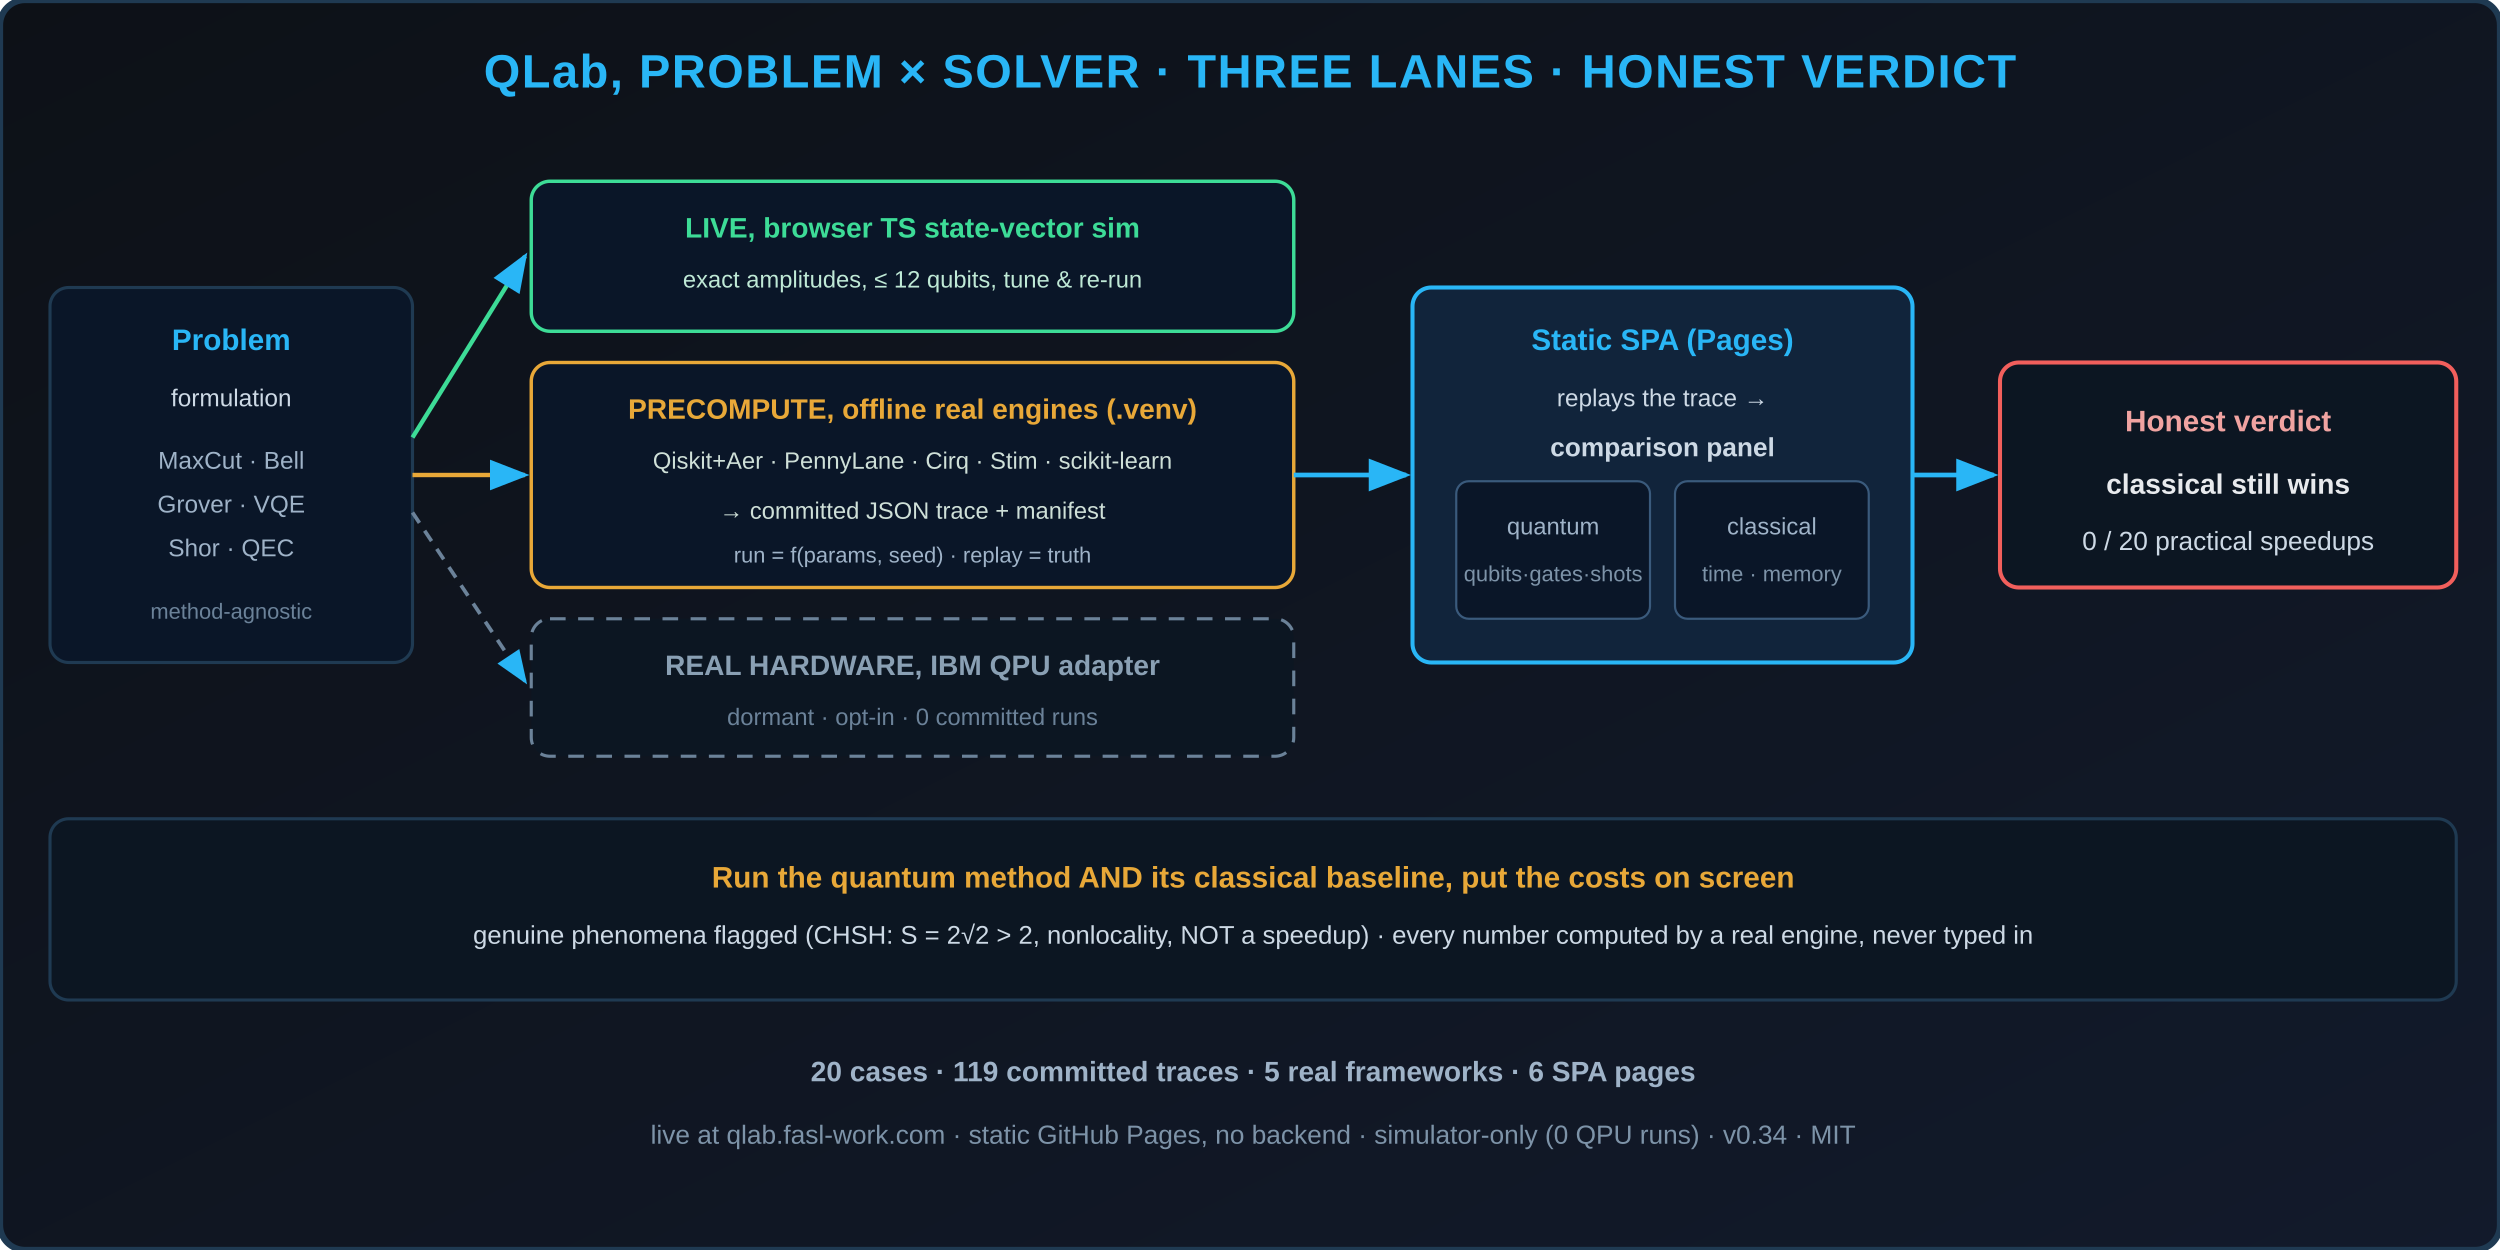
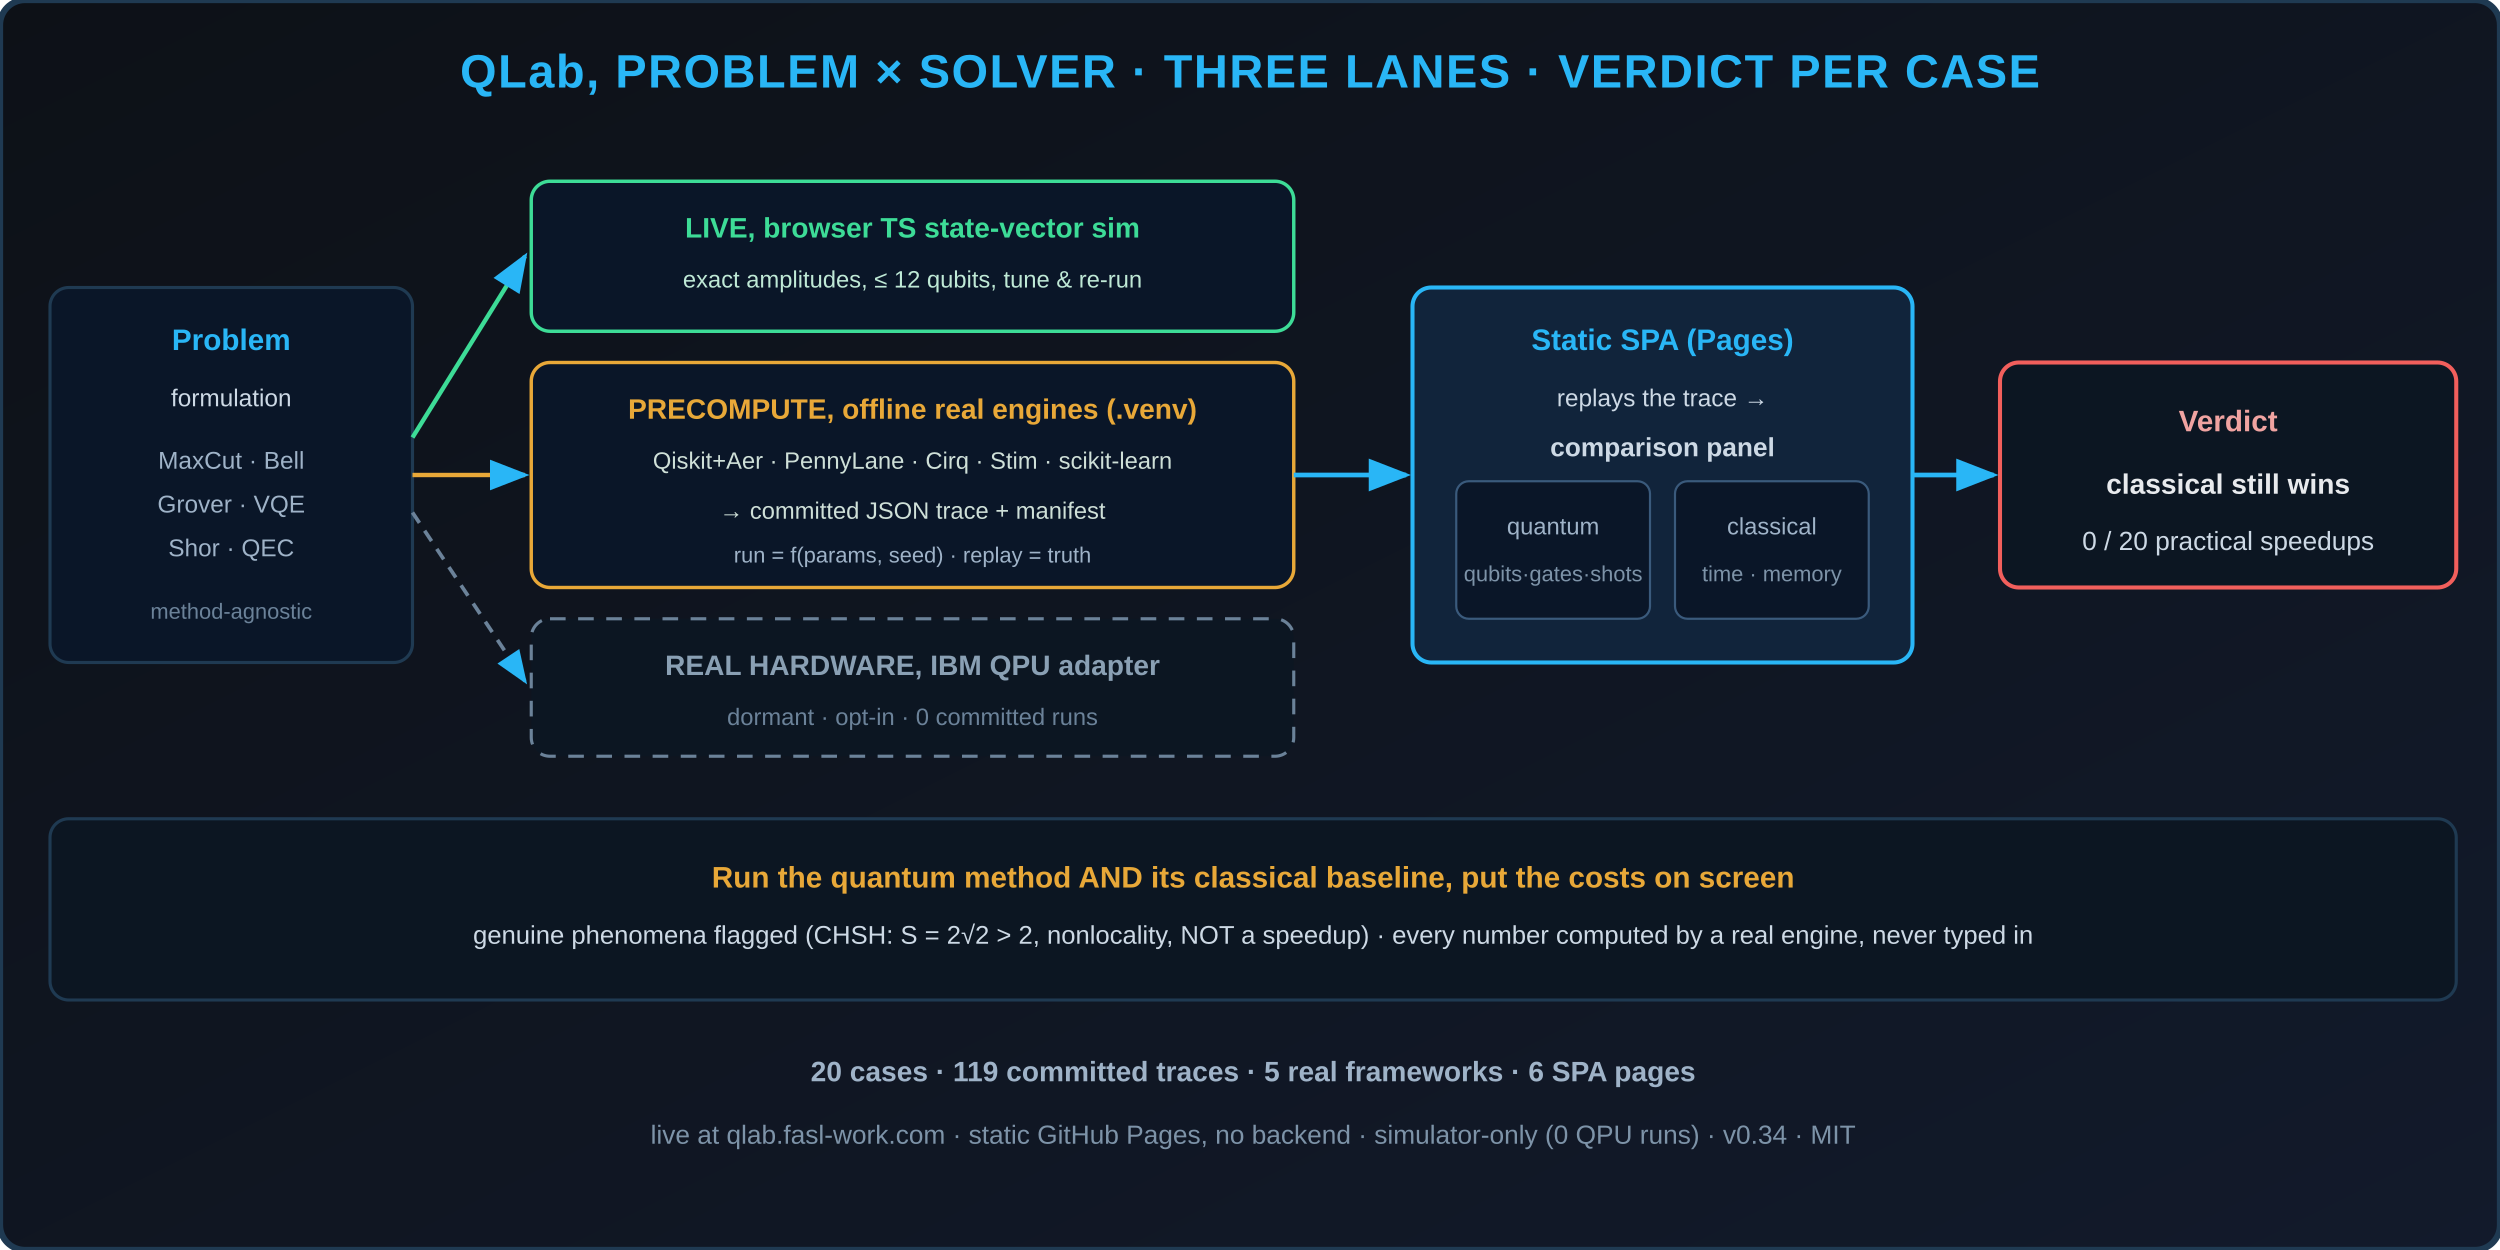
<svg xmlns="http://www.w3.org/2000/svg" viewBox="0 0 800 400" width="800" height="400">
  <defs>
    <linearGradient id="bgQ" x1="0%" y1="0%" x2="100%" y2="100%">
      <stop offset="0%" style="stop-color:#0d1117" />
      <stop offset="100%" style="stop-color:#121a2b" />
    </linearGradient>
    <marker id="arrQ" markerWidth="9" markerHeight="7" refX="8" refY="3.5" orient="auto">
      <polygon points="0 0,9 3.5,0 7" fill="#29B6F6" />
    </marker>
  </defs>
  <rect width="800" height="400" fill="url(#bgQ)" rx="8" />
  <rect x="0" y="0" width="800" height="400" fill="none" stroke="#1f3a52" stroke-width="2" rx="8" />
-   <text x="400" y="28" text-anchor="middle" font-family="Arial,sans-serif" font-size="15" font-weight="bold" fill="#29B6F6" letter-spacing="0.5">QLab, PROBLEM × SOLVER · THREE LANES · HONEST VERDICT</text>
+   <text x="400" y="28" text-anchor="middle" font-family="Arial,sans-serif" font-size="15" font-weight="bold" fill="#29B6F6" letter-spacing="0.5">QLab, PROBLEM × SOLVER · THREE LANES · VERDICT PER CASE</text>
  <g font-family="Arial,sans-serif">
    <rect x="16" y="92" width="116" height="120" rx="6" fill="#0a1628" stroke="#1f3a52" />
    <text x="74" y="112" text-anchor="middle" font-size="9.5" font-weight="bold" fill="#29B6F6">Problem</text>
    <text x="74" y="130" text-anchor="middle" font-size="7.8" fill="#cdd9e5">formulation</text>
    <text x="74" y="150" text-anchor="middle" font-size="7.8" fill="#9fb3c8">MaxCut · Bell</text>
    <text x="74" y="164" text-anchor="middle" font-size="7.8" fill="#9fb3c8">Grover · VQE</text>
    <text x="74" y="178" text-anchor="middle" font-size="7.8" fill="#9fb3c8">Shor · QEC</text>
    <text x="74" y="198" text-anchor="middle" font-size="7" fill="#6b8299">method-agnostic</text>
    <rect x="170" y="58" width="244" height="48" rx="6" fill="#0a1628" stroke="#3ddc97" stroke-width="1.1" />
    <text x="292" y="76" text-anchor="middle" font-size="9" font-weight="bold" fill="#3ddc97">LIVE, browser TS state-vector sim</text>
    <text x="292" y="92" text-anchor="middle" font-size="7.6" fill="#bfe9d6">exact amplitudes, ≤ 12 qubits, tune &amp; re-run</text>
    <rect x="170" y="116" width="244" height="72" rx="6" fill="#0a1628" stroke="#e8a838" stroke-width="1.1" />
    <text x="292" y="134" text-anchor="middle" font-size="9" font-weight="bold" fill="#e8a838">PRECOMPUTE, offline real engines (.venv)</text>
    <text x="292" y="150" text-anchor="middle" font-size="7.6" fill="#cfe0d8">Qiskit+Aer · PennyLane · Cirq · Stim · scikit-learn</text>
    <text x="292" y="166" text-anchor="middle" font-size="7.6" fill="#cfe0d8">→ committed JSON trace + manifest</text>
    <text x="292" y="180" text-anchor="middle" font-size="7" fill="#9fb3c8">run = f(params, seed) · replay = truth</text>
    <rect x="170" y="198" width="244" height="44" rx="6" fill="#0c1622" stroke="#6b8299" stroke-width="1" stroke-dasharray="5 4" />
    <text x="292" y="216" text-anchor="middle" font-size="9" font-weight="bold" fill="#8aa0b4">REAL HARDWARE, IBM QPU adapter</text>
    <text x="292" y="232" text-anchor="middle" font-size="7.6" fill="#6b8299">dormant · opt-in · 0 committed runs</text>
    <line x1="132" y1="140" x2="168" y2="82" stroke="#3ddc97" stroke-width="1.4" marker-end="url(#arrQ)" />
    <line x1="132" y1="152" x2="168" y2="152" stroke="#e8a838" stroke-width="1.4" marker-end="url(#arrQ)" />
    <line x1="132" y1="164" x2="168" y2="218" stroke="#6b8299" stroke-width="1.2" stroke-dasharray="4 3" marker-end="url(#arrQ)" />
    <rect x="452" y="92" width="160" height="120" rx="6" fill="#11243b" stroke="#29B6F6" stroke-width="1.3" />
    <text x="532" y="112" text-anchor="middle" font-size="9.5" font-weight="bold" fill="#29B6F6">Static SPA (Pages)</text>
    <text x="532" y="130" text-anchor="middle" font-size="7.8" fill="#cdd9e5">replays the trace →</text>
    <text x="532" y="146" text-anchor="middle" font-size="8.4" font-weight="bold" fill="#cdd9e5">comparison panel</text>
    <rect x="466" y="154" width="62" height="44" rx="4" fill="#0a1628" stroke="#3a5a7c" stroke-width="0.7" />
    <text x="497" y="171" text-anchor="middle" font-size="7.6" fill="#9fb3c8">quantum</text>
    <text x="497" y="186" text-anchor="middle" font-size="7" fill="#7d93a8">qubits·gates·shots</text>
    <rect x="536" y="154" width="62" height="44" rx="4" fill="#0a1628" stroke="#3a5a7c" stroke-width="0.7" />
    <text x="567" y="171" text-anchor="middle" font-size="7.6" fill="#9fb3c8">classical</text>
    <text x="567" y="186" text-anchor="middle" font-size="7" fill="#7d93a8">time · memory</text>
    <rect x="640" y="116" width="146" height="72" rx="6" fill="#0c1622" stroke="#f25f5c" stroke-width="1.3" />
-     <text x="713" y="138" text-anchor="middle" font-size="9.5" font-weight="bold" fill="#f0a3a1">Honest verdict</text>
+     <text x="713" y="138" text-anchor="middle" font-size="9.5" font-weight="bold" fill="#f0a3a1">Verdict</text>
    <text x="713" y="158" text-anchor="middle" font-size="9" font-weight="bold" fill="#E8EAED">classical still wins</text>
    <text x="713" y="176" text-anchor="middle" font-size="8.4" fill="#cdd9e5">0 / 20 practical speedups</text>
    <line x1="414" y1="152" x2="450" y2="152" stroke="#29B6F6" stroke-width="1.5" marker-end="url(#arrQ)" />
    <line x1="612" y1="152" x2="638" y2="152" stroke="#29B6F6" stroke-width="1.5" marker-end="url(#arrQ)" />
    <rect x="16" y="262" width="770" height="58" rx="6" fill="#0c1622" stroke="#1f3a52" />
    <text x="401" y="284" text-anchor="middle" font-size="9.5" font-weight="bold" fill="#e8a838">Run the quantum method AND its classical baseline, put the costs on screen</text>
    <text x="401" y="302" text-anchor="middle" font-size="8.2" fill="#cdd9e5">genuine phenomena flagged (CHSH: S = 2√2 &gt; 2, nonlocality, NOT a speedup) · every number computed by a real engine, never typed in</text>
    <text x="401" y="346" text-anchor="middle" font-size="9" font-weight="bold" fill="#9fb3c8">20 cases · 119 committed traces · 5 real frameworks · 6 SPA pages</text>
    <text x="401" y="366" text-anchor="middle" font-size="8.4" fill="#7d93a8">live at qlab.fasl-work.com · static GitHub Pages, no backend · simulator-only (0 QPU runs) · v0.34 · MIT</text>
  </g>
</svg>
